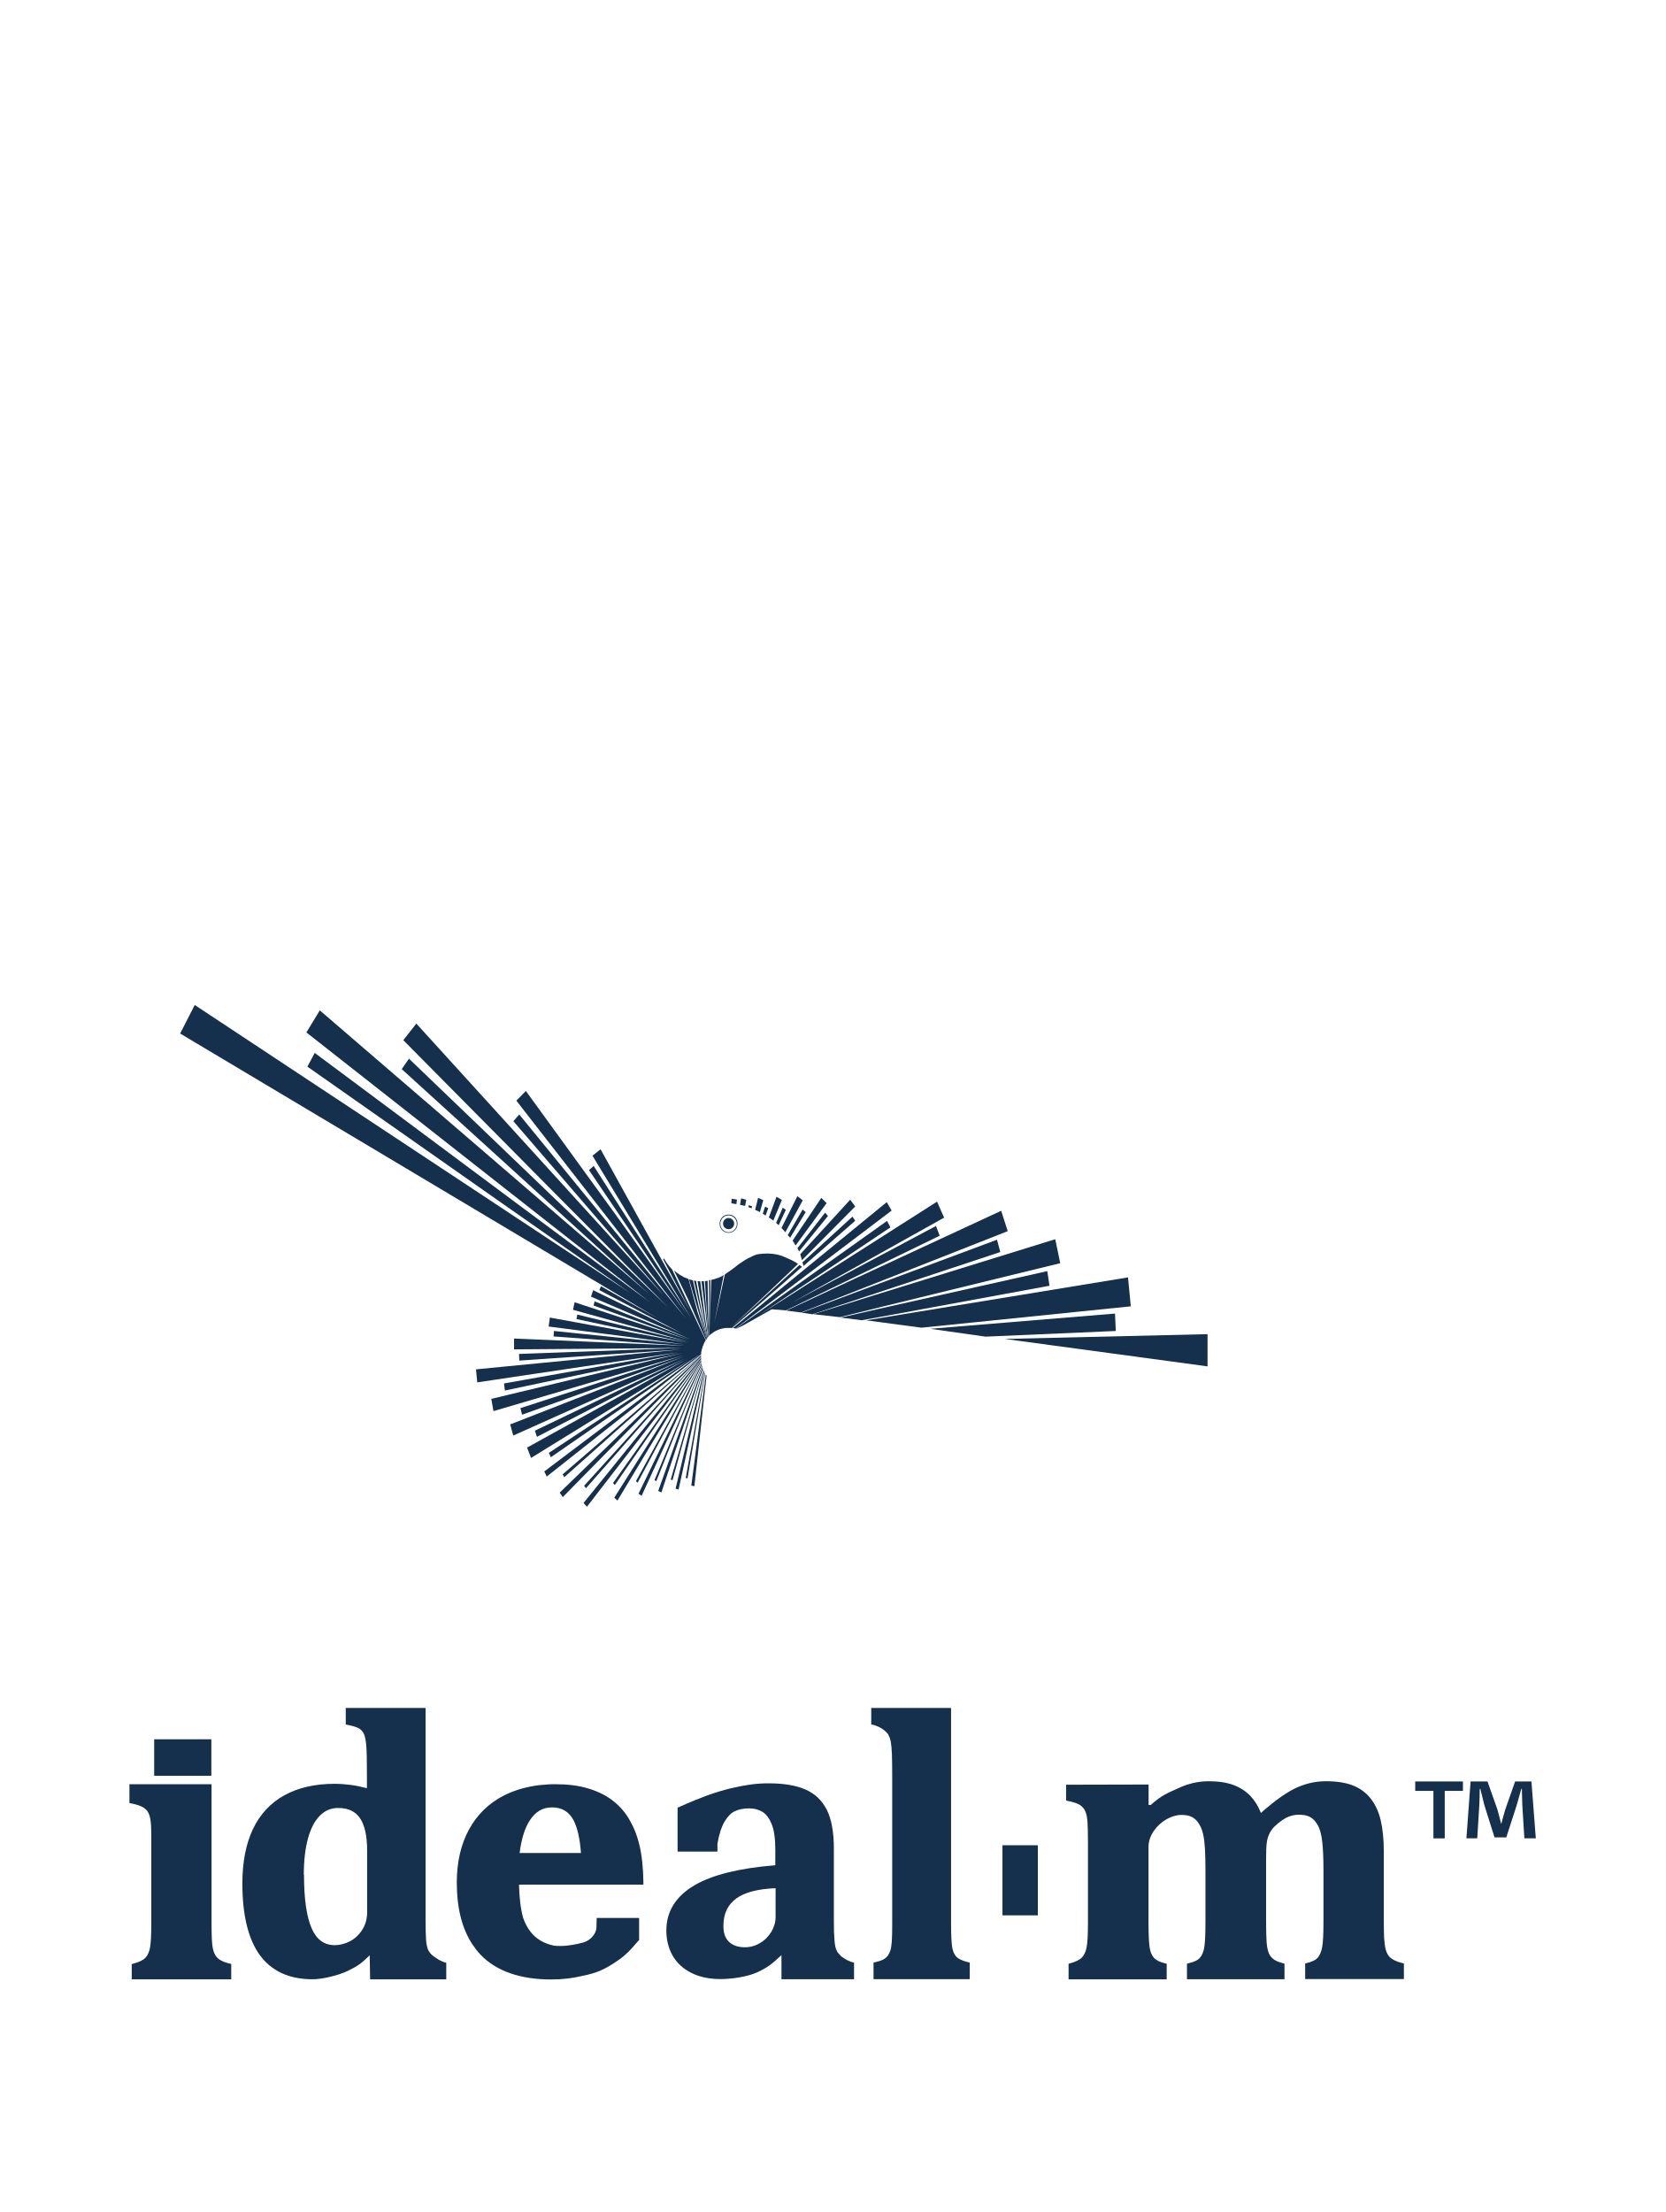
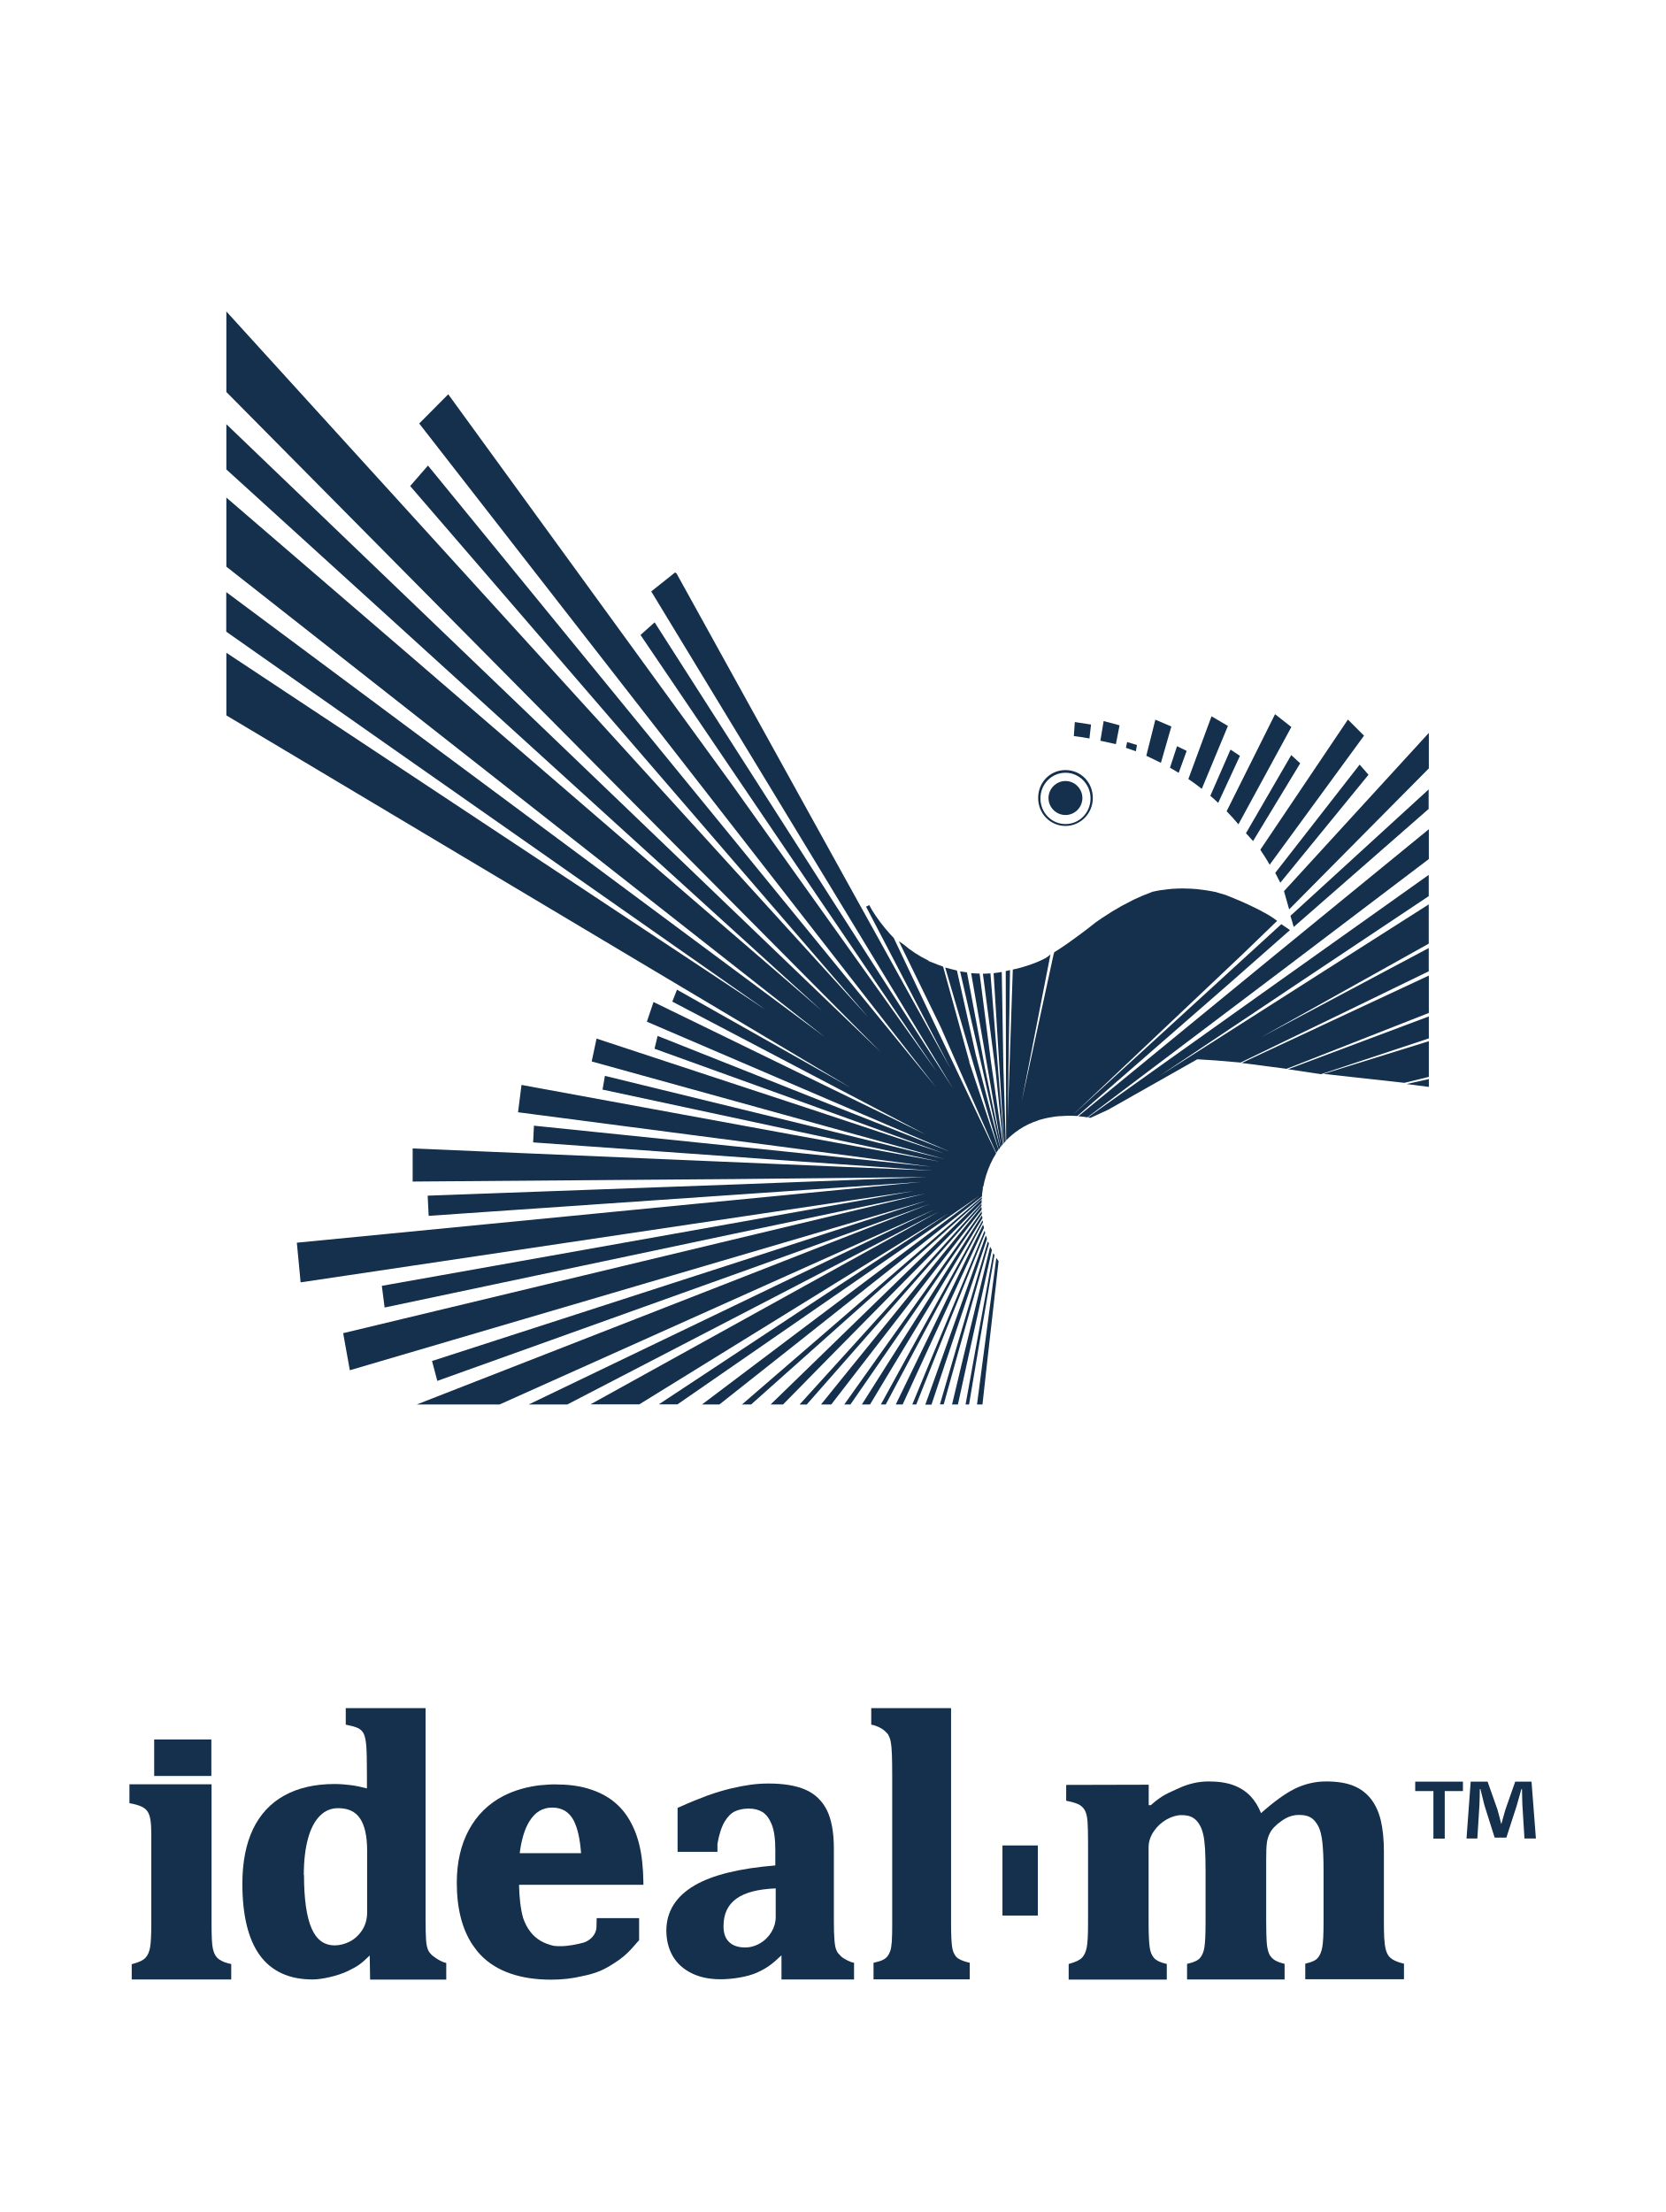
- <svg xmlns="http://www.w3.org/2000/svg" id="Layer_2" data-name="Layer 2" viewBox="0 0 167.5 222.5">
+ <svg xmlns="http://www.w3.org/2000/svg" id="Layer_2" data-name="Layer 2" viewBox="-13.02 -31.33 167.5 222.5">
  <g id="Layer_1-2" data-name="Layer 1">
    <g>
-       <path d="M74.08,121.12l.05-.46-.53-.08-.03.46c.17.02.34.05.51.08h0Z" fill="#14304c" />
-       <polygon points="75.07 120.68 74.55 120.54 74.44 121.19 74.95 121.3 75.07 120.68" fill="#14304c" />
-       <polygon points="76.78 120.72 76.26 120.49 75.96 121.69 76.44 121.92 76.78 120.72" fill="#14304c" />
-       <path d="M77.79,122.78l.86-2.08-.54-.32-.77,2.07c.15.1.3.21.44.32h0Z" fill="#14304c" />
-       <path d="M79,123.95h0s1.75-3.21,1.75-3.21l-.54-.42-1.6,3.2c.13.14.27.28.39.43Z" fill="#14304c" />
-       <path d="M79.85,124.98c.06.1.12.19.18.3h0s3.12-4.26,3.12-4.26l-.53-.53-2.89,4.3c.04.07.08.13.12.19Z" fill="#14304c" />
-       <polygon points="80.67 126.76 86.03 121.35 85.52 120.68 80.5 126.16 80.67 126.76" fill="#14304c" />
-       <polygon points="113.47 128.49 92.41 131.94 87.13 132.81 92.7 133.55 113.75 131.4 113.47 128.49" fill="#14304c" />
-       <polygon points="75.65 121.33 75.32 121.23 75.28 121.42 75.61 121.54 75.65 121.33" fill="#14304c" />
-       <path d="M77.02,122.25h0s.26-.72.26-.72l-.32-.15-.23.71c.09.05.18.1.28.17Z" fill="#14304c" />
-       <path d="M78.33,123.24h0s.72-1.55.72-1.55l-.31-.21-.67,1.53c.09.08.18.16.26.23Z" fill="#14304c" />
-       <path d="M79.25,124.25s.04.05.08.09l.02.02c.05.06.11.12.13.14h0s1.56-2.57,1.56-2.57l-.3-.27-1.5,2.58Z" fill="#14304c" />
-       <polygon points="80.22 125.55 80.38 125.88 83.29 122.31 83 121.98 80.22 125.55" fill="#14304c" />
-       <path d="M80.72,126.97c.02.06.03.12.05.17.02.06.03.13.06.2h0s5.2-4.55,5.2-4.55l-.28-.41-5.02,4.59Z" fill="#14304c" />
-       <path d="M89.69,121.77l-.49-.85-8.94,7.31-6.54,5.36c.1,0,.19.02.29.04h0s6.53-4.93,6.53-4.93l9.15-6.93Z" fill="#14304c" />
-       <path d="M71,134.81s.05-.08.08-.11l-.97-2.9h.01s0-.02,0-.02l-.86-3.13c-.12-.04-.24-.09-.39-.15l-.09-.04h0c-.3-.16-.58-.34-.83-.55-.02-.02-.05-.03-.07-.05h0s-.05-.04-.07-.05h0s1.38,2.83,1.38,2.83l1.83,4.16Z" fill="#14304c" />
-       <path d="M94.53,124.31l-.38-.99-14.38,7.65,15.2-8.49-.71-1.61-11.47,7.31-6.39,4.07,4.07-2.72,9.1-6.07-.34-.65-8.95,6.37-6.24,4.45s.02,0,.03,0c.01,0,.03,0,.04,0h0s.58-.27.58-.27l2.94-1.66.62.04.81.07,3.86-1.87,11.6-5.64Z" fill="#14304c" />
-       <path d="M65.18,140.89l-8.58,7.41.16.29,13.76-12.26s0-.02,0-.02c0,0,0-.01,0-.02h0s-5.34,4.61-5.34,4.61Z" fill="#14304c" />
-       <path d="M70.52,136.45h0s0-.07,0-.1h0s-5.39,5.23-5.39,5.23l-8.83,8.56.31.45,8.66-8.8,5.25-5.33Z" fill="#14304c" />
-       <polygon points="101.37 123.84 100.71 121.79 85.99 128.62 79.12 131.82 79.12 131.82 79.1 131.83 80.59 132.02 86.36 129.75 101.37 123.84" fill="#14304c" />
-       <polygon points="106.65 127.06 106.15 124.65 88.73 130.04 81.81 132.19 84.48 132.49 89.01 131.37 106.65 127.06" fill="#14304c" />
-       <polygon points="105.57 129.33 105.35 127.86 88.34 131.67 84.55 132.53 86.68 132.8 88.46 132.48 105.57 129.33" fill="#14304c" />
-       <path d="M66.1,141.35l-7.34,8.1.18.25,11.58-13.16s0-.03,0-.04c0,0,0-.02,0-.02h0s-4.41,4.87-4.41,4.87Z" fill="#14304c" />
-       <polygon points="100.29 124.7 85.8 130.1 80.65 132.03 80.65 132.03 80.63 132.04 81.72 132.2 100.62 125.94 100.29 124.7" fill="#14304c" />
-       <path d="M70.53,136.24s0-.03,0-.05c0,0,0,0,0-.02v-.02s0-.02,0-.02v-.02s0,0,0,0v-.04s.01-.08.02-.12v-.05s.02,0,.02,0c0,0,.01-.07.01-.07,0-.03,0-.05.02-.07v-.03s.02-.04.02-.06l.02-.06s.02-.08.02-.08c.08-.26.19-.5.33-.72l-3.38-7.12c-.07-.08-.16-.17-.24-.27-.02-.02-.04-.04-.06-.07-.22-.27-.4-.54-.51-.75l-.1.05,2.79,5.35-3.55-6.4-5.5-9.95-.05-.03-.79.63,9.97,16.42-3.98-6.21-5.87-9.18-.47.42,6.08,8.98,3.7,5.45-6.79-9.52-9.34-12.87-.96.97,17.07,21.93-7.15-8.76-9.63-11.78-.59.68,9.89,11.47,5.24,6.07-10.11-11.11-14.78-16.25-1.31,1.67,15.35,15.5,11.26,11.35-26.04-24.99-.73,1.05,24.83,22.57-13.44-11.58-19.63-16.9-1.35,2.22,20.22,15.89,14.29,11.22-13.8-10.25-19.87-14.8-.74,1.38,20.19,14.17,12.27,8.59-18.93-12.52-24.86-16.44-1.47,2.87,41.4,24.7,6.66,3.96-5.73-3.24-.16.39,8.37,4.39-8.99-4.38-.22.65,6.09,2.61,3.92,1.68-3.71-1.46-5.94-2.36-.1.42,5.98,2.16,3.58,1.3-4.43-1.47-7.04-2.32-.16.76,11.66,3.23-4.3-1.06-6.93-1.69-.08.45,6.96,1.49,4.18.89-5.36-.98-8.46-1.55-.12.9,8.52,1.11,5.14.69-4.83-.5-8.3-.85-.03.55,8.31.6,4.87.34-17.16-.73v1.09s10.58-.08,10.58-.08l6.38-.07-6.02.23-10.44.38.03.67,16.26-1.12-7.59.73-13.03,1.27.13,1.31,20.25-3.02-6.04,1.08-11.52,2.05.09.71,11.46-2.42,6.41-1.35-6.85,1.64-12.39,2.97.22,1.23,12.28-3.61,6.8-2-5.65,1.84-10.72,3.47.17.66,10.61-3.8,5.65-2.04-6.04,2.36-11.42,4.46.31,1.12,17.29-7.75-5.13,2.46-9.98,4.8.2.62,9.88-5.12,5.19-2.69-16.06,8.89.4,1.04,10.34-6.38,5.63-3.48-4.91,3.23-9.27,6.12.2.44,9.18-6.35,5.81-4.01-6.02,4.53-9.63,7.26.25.51,9.52-7.53,5.98-4.74Z" fill="#14304c" />
-       <path d="M70.52,136.65s0-.05,0-.07l-4.39,5.42-7.43,9.18.34.38,11.5-14.88v-.03Z" fill="#14304c" />
-       <path d="M70.3,131.49h0s0,0,0,0h0s-.6-2.7-.6-2.7c-.14-.03-.27-.07-.39-.1h0l.84,2.86.93,3.15s.03-.04.04-.06l-.81-3.1v-.04Z" fill="#14304c" />
-       <path d="M71,138.27l-.44,3.35-1.02,7.82.31.05.86-7.84.37-3.27s-.03-.05-.05-.08l-.02-.02Z" fill="#14304c" />
-       <path d="M70.85,138l-.02-.03s-.02-.04-.04-.07l-.91,3.76-1.92,8.08.3.09,1.78-8.13.81-3.7Z" fill="#14304c" />
-       <path d="M70.95,138.17s-.01-.02-.02-.03c0-.01-.01-.02-.03-.03l-.59,3.21-1.33,7.34.18.05,1.24-7.37.54-3.18Z" fill="#14304c" />
-       <path d="M71.18,128.83c-.09.02-.18.03-.27.04l.35,5.6s.04-.04.05-.06l-.08-2.47-.05-3.11Z" fill="#14304c" />
-       <path d="M80.7,127.44l-.29-.19-6.9,6.31,5.63-5.33,1.13-1.09s-.08-.06-.12-.09c-.09-.06-.18-.12-.3-.18,0,0,0,0-.01,0h0c-.05-.03-.11-.06-.16-.09-.03-.01-.06-.03-.08-.04-.08-.04-.15-.07-.22-.1l-.05-.02h0s0,0,0,0c-.09-.04-.18-.08-.27-.12l-.45-.19h0s-.03,0-.03,0c-.07-.02-.14-.04-.22-.07l-.06-.02h0s-.04-.01-.04-.01c-.08-.02-.15-.03-.21-.04h-.06c-.09-.03-.18-.04-.26-.05h-.07c-.15-.02-.31-.03-.46-.03h-.04s-.03,0-.03,0c-.08,0-.16,0-.24.01h-.06s-.02,0-.02,0c-.09,0-.18.02-.28.03h-.06s-.02,0-.02,0c-.09.01-.17.03-.24.04h-.02s-.02,0-.02,0l-.07.02c-.17.06-.35.13-.52.22l-.04.02-.06.03c-.08.04-.16.08-.26.13l-.06.03-.04.02c-.08.05-.17.1-.25.15l-.04.03-.06.04c-.07.05-.15.09-.21.14l-.05.03-.05.03c-.05.04-.11.07-.16.11-.12.1-.23.18-.34.27-.08.06-.16.12-.24.18,0,0-.17.13-.2.15l-.07.05c-.06.05-.13.09-.19.13-.12.08-.23.15-.33.22v.04s-.02,0-.02,0l-1.06,4.89.95-4.87s-.1.09-.17.13l-.04.02s-.07.04-.12.06c-.04.02-.09.04-.13.06-.05.02-.09.04-.14.05-.05.02-.1.04-.15.05-.05.02-.1.03-.15.05-.03,0-.06.02-.09.03-.08.02-.16.04-.24.06,0,0-.01,0-.02,0l-.17,4.96.08-4.95h-.06s-.06.03-.08.03v5.59c.13-.12.27-.24.42-.34l.03-.02c.08-.05.17-.11.27-.16h.03c.06-.04.12-.07.16-.08h0s.03-.01.03-.01h0s.13-.05.13-.05l.05-.02c.05-.02.11-.03.16-.04h.02s.01-.01.01-.01h.02s.03-.01.05-.01l.1-.02c.05,0,.11-.02.16-.03,0,0,0,0,.01,0h.01s0,0,0,0h.02s.03,0,.04,0h.06s.09,0,.09,0c.05,0,.09,0,.14,0,0,0,.01,0,.03,0,0,0,.01,0,.02,0,0,0,.01,0,.02,0,0,0,.01,0,.02,0,0,0,0,0,.02,0,0,0,.01,0,.02,0,.05,0,.09,0,.14,0h.04s5.05-4.4,5.05-4.4l1.98-1.75Z" fill="#14304c" />
-       <path d="M70.45,128.88c-.08,0-.17,0-.26-.01h-.02s.99,5.72.99,5.72c.02-.02.03-.04.05-.06h0s-.4-2.76-.4-2.76l-.37-2.88Z" fill="#14304c" />
-       <path d="M70.62,128.88h-.06s.42,3.24.42,3.24l.25,2.38s.02-.02.03-.03l-.45-5.6c-.06,0-.13,0-.19.01Z" fill="#14304c" />
-       <path d="M70.03,128.84s-.06,0-.09-.01h-.01s-.08-.02-.13-.02l.73,3.2.59,2.62s.02-.03.03-.04l-.54-2.6-.59-3.14Z" fill="#14304c" />
-       <path d="M70.56,137.09s0-.02,0-.04c0,0,0-.02,0-.03l-2.33,4.21-4.26,7.76.17.15,4.18-7.84,2.24-4.2Z" fill="#14304c" />
-       <path d="M70.6,137.28h0s-.01-.07-.03-.11l-2.21,4.56-4.13,8.52.31.21,3.97-8.64,2.09-4.54Z" fill="#14304c" />
-       <path d="M70.75,137.84v-.04s0,0,0,0c0-.02-.02-.04-.03-.06l-1.06,3.59-2.19,7.49.18.07,2.09-7.53,1-3.52Z" fill="#14304c" />
-       <path d="M67.38,141.37l3.14-4.56s0-.03,0-.05c0-.01,0-.02,0-.04l-3.24,4.55-5.62,7.91.19.19,5.54-8.02Z" fill="#14304c" />
-       <path d="M70.54,136.96v-.03s0-.04-.02-.07l-3.15,4.97-5.58,8.82.32.29,5.4-8.97,3.03-5.01Z" fill="#14304c" />
-       <path d="M70.64,137.44s0-.02,0-.03c0-.01,0-.02-.02-.04l-1.63,3.91-3.15,7.6.18.11,3.06-7.68,1.57-3.88Z" fill="#14304c" />
-       <path d="M70.7,137.64s-.01-.04-.02-.06h0s-.02-.05-.02-.05l-1.48,4.14-2.97,8.3.32.15,2.8-8.37,1.37-4.1Z" fill="#14304c" />
-       <polygon points="112.16 132.13 93.57 133.66 99.14 134.45 112.24 133.88 112.16 132.13" fill="#14304c" />
-       <polygon points="121.47 134.2 101.07 134.68 121.47 137.44 121.47 134.2" fill="#14304c" />
-       <path d="M73.29,124.01c.49,0,.9-.4.9-.92s-.39-.92-.9-.92-.9.4-.9.92.4.92.9.92ZM73.29,122.25c.45,0,.83.38.83.85s-.37.85-.83.85-.83-.38-.83-.85.37-.85.83-.85Z" fill="#14304c" />
-       <path d="M73.29,123.64c.31,0,.56-.25.56-.56s-.25-.56-.56-.56-.56.25-.56.56.25.56.56.56Z" fill="#14304c" />
+       <rect x="87.82" y="154.3" width="3.56" height="7.05" fill="#14304c" />
+       <g>
+         <path d="M9.27,165.91c-.21-.11-.36-.22-.47-.34-.11-.13-.2-.27-.26-.42s-.12-.33-.16-.53-.07-.5-.09-.88c-.02-.39-.03-.94-.03-1.65v-13.94H0v1.9l.12.02c.44.08.8.19,1.07.31.25.11.46.27.61.47.15.21.25.5.31.85.06.38.09.88.09,1.49v8.91c0,1.2-.04,2.04-.13,2.49-.08.43-.23.77-.46,1.01-.22.25-.65.45-1.26.61l-.12.03v1.54h10.01v-1.55l-.12-.03c-.36-.08-.65-.18-.86-.3Z" fill="#14304c" />
+         <rect x="2.49" y="143.64" width="5.75" height="3.67" fill="#14304c" />
+       </g>
+       <path d="M18.42,167.78c.94,0,2.56-.36,3.58-.86.97-.48,1.29-.69,2.17-1.55l.04,2.42h7.66v-1.67c-.56-.12-1.12-.53-1.36-.72-.2-.16-.37-.37-.47-.59-.1-.24-.17-.56-.2-.97-.03-.42-.05-1.12-.05-2.06v-21.29h-8.03v1.66l.19.04c.74.15,1.07.3,1.21.4.2.14.35.32.45.57.11.27.18.67.22,1.19.04.54.06,1.49.06,2.82v1.39c-.62-.16-1.16-.27-1.63-.33-.54-.07-1.1-.11-1.65-.11-1.95,0-3.64.39-5.02,1.15-1.4.77-2.46,1.92-3.17,3.41-.7,1.48-1.06,3.32-1.06,5.47,0,3.17.59,5.59,1.75,7.19,1.18,1.62,2.96,2.44,5.31,2.44ZM17.54,157.28c0-1.4.14-2.64.42-3.66.27-1,.67-1.77,1.2-2.3.52-.52,1.12-.77,1.84-.77.99,0,1.71.33,2.18,1.01.48.69.73,1.78.73,3.24v6.24c0,.67-.17,1.27-.5,1.78-.34.52-.76.9-1.25,1.15-.5.25-1.01.38-1.51.38-1.05,0-1.81-.55-2.31-1.67-.52-1.17-.78-2.99-.78-5.4h0Z" fill="#14304c" />
+       <path d="M76.34,143.2c.11.17.2.42.25.73.06.33.09.75.11,1.24.02.5.03,1.29.03,2.36v14.6c0,.79-.01,1.4-.04,1.83-.03.41-.08.72-.15.94-.08.22-.17.4-.27.53-.1.13-.24.25-.42.35-.19.11-.47.2-.82.28l-.18.04v1.67h9.68v-1.67l-.18-.04c-.59-.15-.99-.34-1.19-.57-.2-.23-.34-.55-.4-.95-.07-.43-.11-1.24-.11-2.41v-21.64h-8.03v1.66c.5.07,1.05.37,1.29.57.18.15.34.31.45.48Z" fill="#14304c" />
+       <path d="M56.85,158.32c-1.88,1.1-2.84,2.63-2.84,4.55,0,.95.22,1.81.64,2.55.43.74,1.07,1.32,1.9,1.73h0s0,0,0,0c.82.41,1.8.61,2.91.61s2.69-.22,3.69-.68c.95-.44,1.44-.78,2.44-1.73v2.43h7.3v-1.68c-.46-.07-1.02-.42-1.19-.55-.14-.1-.25-.25-.36-.36s-.19-.25-.26-.44c-.07-.2-.13-.51-.16-.94-.04-.44-.06-1.07-.06-1.89v-7.32c0-1.62-.24-2.92-.7-3.85-.48-.95-1.2-1.64-2.16-2.06-.93-.41-2.19-.62-3.72-.62-.59,0-1.2.04-1.79.12-.59.08-1.27.21-2.03.39-.74.18-1.51.41-2.29.69-.76.28-1.74.67-2.89,1.19l-.14.06v4.42h4.01v-.8c.16-.95.41-1.7.72-2.23.31-.51.66-.87,1.04-1.04.39-.18.86-.28,1.4-.28s.99.12,1.37.35c.37.23.68.64.92,1.22.25.6.37,1.47.37,2.6v1.55c-3.59.29-6.33.96-8.12,2.01ZM65.01,158.63v2.86c0,.53-.14,1.03-.42,1.5-.28.47-.66.86-1.14,1.14-.48.29-.99.43-1.52.43-.69,0-1.23-.18-1.61-.55-.38-.36-.56-.88-.56-1.59,0-1.23.42-2.13,1.3-2.77h0c.85-.62,2.18-.96,3.95-1.03Z" fill="#14304c" />
+       <path d="M51.7,158.24v-.24c-.02-1.48-.16-2.76-.42-3.8-.25-1.03-.65-1.96-1.16-2.76-.44-.68-1-1.27-1.66-1.75-.66-.48-1.47-.86-2.4-1.13h0s0,0,0,0c-.92-.27-2-.4-3.21-.4h0s-.06,0-.09,0c-.21,0-.43,0-.64.02-.21.01-.41.03-.61.05-.03,0-.06,0-.09,0-1.39.15-2.66.51-3.78,1.08-1.5.77-2.68,1.92-3.49,3.42-.81,1.49-1.22,3.28-1.22,5.32,0,2.59.54,4.68,1.59,6.25.25.37.52.72.83,1.04,1.57,1.62,3.96,2.46,7.07,2.46,1.11,0,2.14-.12,3.1-.35.67-.13,1.31-.31,1.85-.54.63-.27,1.23-.65,1.87-1.09.67-.47,1.18-1,1.76-1.69.04-.05.08-.1.13-.15l.07-.07.07-.07v-2.21l-.03-.02h-4.24l-.02.95c-.03.69-.63,1.31-1.29,1.51-.59.17-1.57.36-2.26.36-.27,0-.51,0-.73-.03-1.01-.22-1.81-.68-2.37-1.42-.3-.38-.54-.84-.73-1.39-.26-.93-.38-2.08-.41-3.3l.03-.03h12.51ZM42.53,150.49c.97,0,1.71.43,2.17,1.32.38.75.63,1.85.73,3.27h-6.17c.17-1.35.49-2.43.97-3.2.58-.94,1.33-1.39,2.3-1.39Z" fill="#14304c" />
+       <path d="M94.23,148.21v1.59l.12.03c.62.12,1.05.27,1.29.43.23.16.41.36.52.62.12.26.19.62.22,1.05.03.45.05,1.16.05,2.12v7.98c0,1.21-.04,2.06-.13,2.51-.08.43-.23.78-.46,1.03-.22.25-.64.45-1.25.62l-.11.03v1.57h9.87v-1.57l-.12-.03c-.56-.13-.96-.33-1.17-.58-.22-.25-.37-.61-.43-1.07-.07-.48-.11-1.32-.11-2.53v-7.52c0-.57.18-1.11.52-1.61.35-.51.79-.91,1.3-1.2.51-.28,1.01-.43,1.47-.43.35,0,.65.04.87.12.22.08.42.2.59.36.16.16.31.36.45.62.13.26.24.57.31.91.08.35.13.82.17,1.4.03.59.05,1.32.05,2.16v5.2c0,1.23-.04,2.09-.12,2.55-.07.44-.22.79-.43,1.04-.21.25-.61.44-1.19.57l-.12.03v1.57h9.81v-1.57l-.11-.03c-.47-.12-.82-.27-1.03-.45-.21-.17-.37-.38-.46-.64-.1-.27-.17-.63-.2-1.08-.03-.46-.05-1.13-.05-2.01v-6.34c0-.75.02-1.3.07-1.63.04-.32.13-.61.25-.87s.28-.49.48-.7.45-.42.75-.63c.28-.2.57-.36.85-.45.28-.1.58-.15.91-.15.48,0,.86.08,1.15.25.29.16.54.45.75.83.22.39.36.95.44,1.66.08.72.12,1.67.12,2.83v5.2c0,1.21-.04,2.07-.13,2.54-.08.45-.23.8-.43,1.05-.2.25-.59.44-1.16.57l-.12.03v1.57h9.93v-1.57l-.12-.03c-.34-.08-.64-.19-.89-.32-.23-.12-.41-.26-.53-.43-.13-.17-.23-.4-.3-.67-.07-.29-.12-.67-.15-1.16-.02-.49-.03-1.03-.03-1.59v-7.09c0-1.2-.11-2.25-.31-3.11-.21-.87-.55-1.61-1.02-2.2s-1.07-1.03-1.79-1.31c-.71-.28-1.62-.42-2.7-.42s-2.16.25-3.17.75c-.96.48-2.09,1.3-3.37,2.44-.27-.69-.63-1.25-1.05-1.7-.47-.49-1.04-.86-1.71-1.11-.67-.25-1.51-.38-2.51-.38s-2.05.23-3.04.7c-.96.45-1.58.62-2.78,1.69h-.21v-2.06" fill="#14304c" />
+       <path d="M134.14,147.88v.95h-1.83v4.78h-1.14v-4.78h-1.83v-.95h4.8ZM140.33,153.6l-.21-3.37c-.02-.44-.02-.99-.04-1.6h-.06c-.15.51-.32,1.18-.48,1.7l-1.03,3.18h-1.18l-1.03-3.26c-.11-.44-.27-1.12-.4-1.62h-.06c0,.53-.02,1.07-.04,1.6l-.21,3.37h-1.09l.42-5.72h1.7l.99,2.8c.13.44.23.86.38,1.45h.02c.15-.53.27-1.01.4-1.43l.99-2.82h1.64l.44,5.72h-1.14Z" fill="#14304c" />
    </g>
    <g>
-       <rect x="100.84" y="185.61" width="3.56" height="7.05" fill="#14304c" />
-       <g>
-         <path d="M22.29,197.23c-.21-.11-.36-.22-.47-.34-.11-.13-.2-.27-.26-.42s-.12-.33-.16-.53-.07-.5-.09-.88c-.02-.39-.03-.94-.03-1.65v-13.94h-8.26v1.9l.12.02c.44.08.8.19,1.07.31.25.11.46.27.61.47.15.21.25.5.31.85.06.38.09.88.09,1.49v8.91c0,1.2-.04,2.04-.13,2.49-.08.43-.23.77-.46,1.01-.22.25-.65.45-1.26.61l-.12.03v1.54h10.01v-1.55l-.12-.03c-.36-.08-.65-.18-.86-.3Z" fill="#14304c" />
-         <rect x="15.51" y="174.95" width="5.75" height="3.67" fill="#14304c" />
-       </g>
-       <path d="M31.44,199.09c.94,0,2.56-.36,3.58-.86.97-.48,1.29-.69,2.17-1.55l.04,2.42h7.66v-1.67c-.56-.12-1.12-.53-1.36-.72-.2-.16-.37-.37-.47-.59-.1-.24-.17-.56-.2-.97-.03-.42-.05-1.12-.05-2.06v-21.29h-8.03v1.66l.19.04c.74.15,1.07.3,1.21.4.2.14.35.32.45.57.11.27.18.67.22,1.19.04.54.06,1.49.06,2.82v1.39c-.62-.16-1.16-.27-1.63-.33-.54-.07-1.1-.11-1.65-.11-1.95,0-3.64.39-5.02,1.15-1.4.77-2.46,1.92-3.17,3.41-.7,1.48-1.06,3.32-1.06,5.47,0,3.17.59,5.59,1.75,7.19,1.18,1.62,2.96,2.44,5.31,2.44ZM30.56,188.59c0-1.4.14-2.64.42-3.66.27-1,.67-1.77,1.2-2.3.52-.52,1.12-.77,1.84-.77.99,0,1.71.33,2.18,1.01.48.69.73,1.78.73,3.24v6.24c0,.67-.17,1.27-.5,1.78-.34.52-.76.9-1.25,1.15-.5.25-1.01.38-1.51.38-1.05,0-1.81-.55-2.31-1.67-.52-1.17-.78-2.99-.78-5.4h0Z" fill="#14304c" />
-       <path d="M89.36,174.51c.11.17.2.42.25.73.06.33.09.75.11,1.24.02.5.03,1.29.03,2.36v14.6c0,.79-.01,1.4-.04,1.83-.03.41-.08.72-.15.94-.08.22-.17.4-.27.53-.1.13-.24.25-.42.35-.19.11-.47.2-.82.28l-.18.04v1.67h9.68v-1.67l-.18-.04c-.59-.15-.99-.34-1.19-.57-.2-.23-.34-.55-.4-.95-.07-.43-.11-1.24-.11-2.41v-21.64h-8.03v1.66c.5.07,1.05.37,1.29.57.18.15.34.31.45.48Z" fill="#14304c" />
-       <path d="M69.87,189.63c-1.88,1.1-2.84,2.63-2.84,4.55,0,.95.22,1.81.64,2.55.43.74,1.07,1.32,1.9,1.73h0s0,0,0,0c.82.41,1.8.61,2.91.61s2.69-.22,3.69-.68c.95-.44,1.44-.78,2.44-1.73v2.43h7.3v-1.68c-.46-.07-1.02-.42-1.19-.55-.14-.1-.25-.25-.36-.36s-.19-.25-.26-.44c-.07-.2-.13-.51-.16-.94-.04-.44-.06-1.07-.06-1.89v-7.32c0-1.62-.24-2.92-.7-3.85-.48-.95-1.2-1.64-2.16-2.06-.93-.41-2.19-.62-3.72-.62-.59,0-1.2.04-1.79.12-.59.08-1.27.21-2.03.39-.74.18-1.51.41-2.29.69-.76.28-1.74.67-2.89,1.19l-.14.06v4.42h4.01v-.8c.16-.95.41-1.7.72-2.23.31-.51.66-.87,1.04-1.04.39-.18.86-.28,1.4-.28s.99.12,1.37.35c.37.23.68.64.92,1.22.25.6.37,1.47.37,2.6v1.55c-3.59.29-6.33.96-8.12,2.01ZM78.02,189.94v2.86c0,.53-.14,1.03-.42,1.5-.28.47-.66.86-1.14,1.14-.48.29-.99.43-1.52.43-.69,0-1.23-.18-1.61-.55-.38-.36-.56-.88-.56-1.59,0-1.23.42-2.13,1.3-2.77h0c.85-.62,2.18-.96,3.95-1.03Z" fill="#14304c" />
-       <path d="M64.72,189.55v-.24c-.02-1.48-.16-2.76-.42-3.8-.25-1.03-.65-1.96-1.16-2.76-.44-.68-1-1.27-1.66-1.75-.66-.48-1.47-.86-2.4-1.13h0s0,0,0,0c-.92-.27-2-.4-3.21-.4h0s-.06,0-.09,0c-.21,0-.43,0-.64.02-.21.01-.41.03-.61.05-.03,0-.06,0-.09,0-1.39.15-2.66.51-3.78,1.08-1.5.77-2.68,1.92-3.49,3.42-.81,1.49-1.22,3.28-1.22,5.32,0,2.59.54,4.68,1.59,6.25.25.37.52.72.83,1.04,1.57,1.62,3.96,2.46,7.07,2.46,1.11,0,2.14-.12,3.1-.35.67-.13,1.31-.31,1.85-.54.63-.27,1.23-.65,1.87-1.09.67-.47,1.18-1,1.76-1.69.04-.05.08-.1.13-.15l.07-.07.07-.07v-2.21l-.03-.02h-4.24l-.02.95c-.03.69-.63,1.31-1.29,1.51-.59.17-1.57.36-2.26.36-.27,0-.51,0-.73-.03-1.01-.22-1.81-.68-2.37-1.42-.3-.38-.54-.84-.73-1.39-.26-.93-.38-2.08-.41-3.3l.03-.03h12.51ZM55.54,181.8c.97,0,1.71.43,2.17,1.32.38.75.63,1.85.73,3.27h-6.17c.17-1.35.49-2.43.97-3.2.58-.94,1.33-1.39,2.3-1.39Z" fill="#14304c" />
-       <path d="M107.24,179.52v1.59l.12.03c.62.12,1.05.27,1.29.43.23.16.41.36.52.62.12.26.19.62.22,1.05.03.45.05,1.16.05,2.12v7.98c0,1.21-.04,2.06-.13,2.51-.08.43-.23.78-.46,1.03-.22.25-.64.45-1.25.62l-.11.03v1.57h9.87v-1.57l-.12-.03c-.56-.13-.96-.33-1.17-.58-.22-.25-.37-.61-.43-1.07-.07-.48-.11-1.32-.11-2.53v-7.52c0-.57.18-1.11.52-1.61.35-.51.79-.91,1.3-1.2.51-.28,1.01-.43,1.47-.43.35,0,.65.04.87.12.22.08.42.2.59.36.16.16.31.36.45.62.13.26.24.57.31.91.08.35.13.82.17,1.4.03.59.05,1.32.05,2.16v5.2c0,1.23-.04,2.09-.12,2.55-.07.44-.22.79-.43,1.04-.21.25-.61.44-1.19.57l-.12.03v1.57h9.81v-1.57l-.11-.03c-.47-.12-.82-.27-1.03-.45-.21-.17-.37-.38-.46-.64-.1-.27-.17-.63-.2-1.08-.03-.46-.05-1.13-.05-2.01v-6.34c0-.75.02-1.3.07-1.63.04-.32.13-.61.25-.87s.28-.49.48-.7.45-.42.75-.63c.28-.2.57-.36.85-.45.28-.1.58-.15.91-.15.48,0,.86.08,1.15.25.29.16.54.45.75.83.22.39.36.95.44,1.66.08.72.12,1.67.12,2.83v5.2c0,1.21-.04,2.07-.13,2.54-.08.45-.23.8-.43,1.05-.2.25-.59.44-1.16.57l-.12.03v1.57h9.93v-1.57l-.12-.03c-.34-.08-.64-.19-.89-.32-.23-.12-.41-.26-.53-.43-.13-.17-.23-.4-.3-.67-.07-.29-.12-.67-.15-1.16-.02-.49-.03-1.03-.03-1.59v-7.09c0-1.2-.11-2.25-.31-3.11-.21-.87-.55-1.61-1.02-2.2s-1.07-1.03-1.79-1.31c-.71-.28-1.62-.42-2.7-.42s-2.16.25-3.17.75c-.96.48-2.09,1.3-3.37,2.44-.27-.69-.63-1.25-1.05-1.7-.47-.49-1.04-.86-1.71-1.11-.67-.25-1.51-.38-2.51-.38s-2.05.23-3.04.7c-.96.45-1.58.62-2.78,1.69h-.21v-2.06" fill="#14304c" />
-       <path d="M147.16,179.19v.95h-1.83v4.78h-1.14v-4.78h-1.83v-.95h4.8ZM153.34,184.91l-.21-3.37c-.02-.44-.02-.99-.04-1.6h-.06c-.15.51-.32,1.18-.48,1.7l-1.03,3.18h-1.18l-1.03-3.26c-.11-.44-.27-1.12-.4-1.62h-.06c0,.53-.02,1.07-.04,1.6l-.21,3.37h-1.09l.42-5.72h1.7l.99,2.8c.13.44.23.86.38,1.45h.02c.15-.53.27-1.01.4-1.43l.99-2.82h1.64l.44,5.72h-1.14Z" fill="#14304c" />
+       <path d="M96.57,42.95l.16-1.4-1.63-.25-.1,1.41c.52.06,1.05.14,1.56.24h.01Z" fill="#14304c" />
+       <polygon points="99.6 41.63 98 41.2 97.67 43.18 99.23 43.52 99.6 41.63" fill="#14304c" />
+       <polygon points="104.81 41.75 103.2 41.06 102.29 44.69 103.76 45.4 104.81 41.75" fill="#14304c" />
+       <path d="M107.87,48.02l2.63-6.33-1.65-.97-2.33,6.31c.46.31.91.64,1.34.98h.01Z" fill="#14304c" />
+       <path d="M111.56,51.58h0s5.32-9.78,5.32-9.78l-1.64-1.29-4.87,9.76c.41.42.81.86,1.18,1.31Z" fill="#14304c" />
+       <path d="M114.14,54.73c.19.3.37.58.56.92h0s9.49-12.98,9.49-12.98l-1.62-1.62-8.81,13.09c.13.22.26.41.38.59Z" fill="#14304c" />
+       <polygon points="116.66 60.14 130.71 45.96 130.71 42.39 116.14 58.31 116.66 60.14" fill="#14304c" />
+       <polygon points="101.35 43.61 100.36 43.31 100.24 43.89 101.24 44.24 101.35 43.61" fill="#14304c" />
+       <path d="M105.54,46.4h.01s.8-2.2.8-2.2l-.97-.47-.71,2.16c.27.15.55.32.86.51Z" fill="#14304c" />
+       <path d="M109.51,49.43h.01s2.19-4.73,2.19-4.73l-.95-.63-2.03,4.65c.29.24.54.47.78.7Z" fill="#14304c" />
+       <path d="M112.33,52.5s.13.14.25.27l.05.06c.15.17.32.36.4.44h0s4.74-7.82,4.74-7.82l-.9-.83-4.56,7.87Z" fill="#14304c" />
+       <polygon points="115.26 56.47 115.77 57.46 124.64 46.6 123.75 45.58 115.26 56.47" fill="#14304c" />
+       <path d="M116.95,61.31c.05.2.1.4.17.6h0s13.57-11.87,13.57-11.87v-1.96l-13.9,12.71c.06.18.11.36.15.52Z" fill="#14304c" />
+       <path d="M95.46,80.95c.3.02.59.06.9.11h0s19.88-15.01,19.88-15.01l14.47-10.97v-3l-15.33,12.53-19.92,16.33Z" fill="#14304c" />
+       <path d="M84.51,75.49l-.03-.06-2.63-9.53c-.38-.13-.74-.27-1.18-.45l-.28-.11-.02-.05c-.93-.45-1.78-1-2.52-1.64-.07-.05-.14-.09-.21-.14l-.03-.02c-.07-.05-.14-.1-.21-.14h0s4.2,8.61,4.2,8.61l5.59,12.68c.07-.12.15-.23.23-.34l-2.95-8.82h.03Z" fill="#14304c" />
+       <path d="M96.44,81.07s.07.01.11.02c.04,0,.09.01.13.02h0s1.78-.82,1.78-.82l8.96-5.07,1.89.12,2.46.21,11.75-5.69,7.18-3.49v-2.34l-16.82,8.95,16.82-9.39v-3.95l-7.62,4.85-19.47,12.41,12.41-8.3,14.68-9.79v-2.14l-15.25,10.84-19.01,13.54Z" fill="#14304c" />
+       <path d="M85.74,89.19s0-.04,0-.06v-.04l-16.28,14.08-7.84,6.77h.92l23.21-20.68s0-.05,0-.08Z" fill="#14304c" />
+       <path d="M85.72,89.66v-.03c0-.08,0-.18,0-.29v-.02s-16.42,15.96-16.42,15.96l-4.8,4.66h1.25l3.97-4.04,16.01-16.24Z" fill="#14304c" />
+       <polygon points="111.93 75.57 111.88 75.59 116.4 76.18 130.71 70.56 130.71 66.8 111.93 75.57 111.93 75.57" fill="#14304c" />
+       <polygon points="128.25 77.59 130.71 76.99 130.71 73.4 120.12 76.69 128.25 77.59" fill="#14304c" />
+       <polygon points="128.47 77.71 130.71 78 130.71 77.21 128.47 77.71" fill="#14304c" />
+       <path d="M85.71,89.83s0-.05,0-.07v-.02s-13.45,14.86-13.45,14.86l-4.85,5.35h.72l17.58-19.99s0-.08,0-.12Z" fill="#14304c" />
+       <polygon points="116.58 76.21 116.54 76.22 119.86 76.72 130.71 73.12 130.71 70.91 116.58 76.21 116.58 76.21" fill="#14304c" />
+       <path d="M85.75,89.04c0-.05.01-.1.02-.15,0-.01,0-.03,0-.05v-.06s.01-.06.01-.06v-.07s.02,0,.02,0v-.11c.03-.11.04-.23.05-.36v-.14s.05-.02.05-.02c0-.02.04-.21.04-.21.01-.08.03-.15.05-.23l.02-.09c.01-.06.03-.12.05-.18l.05-.18s.07-.24.07-.25c.25-.79.58-1.53,1-2.19l-10.3-21.68c-.23-.23-.49-.52-.74-.82-.06-.07-.11-.13-.17-.2-.66-.81-1.23-1.64-1.55-2.28l-.32.16,8.51,16.31-10.81-19.5-16.76-30.32-.15-.11-2.4,1.91,30.36,50.01-12.13-18.93-17.89-27.97-1.42,1.27,18.53,27.36,11.28,16.6-20.68-29.01L32.07,8.33l-2.92,2.94,52,66.79-21.78-26.67L30.03,15.5l-1.79,2.06,30.13,34.94,15.95,18.49-30.79-33.85L9.75,0v8.1l31.56,31.87,34.3,34.56L9.75,11.34v4.55l59.94,54.48L28.76,35.08,9.75,18.72v6.95l16.7,13.13,43.51,34.19-42.03-31.22-18.19-13.54v3.98l16.91,11.87,37.37,26.18L9.75,34.33v6.3l42.52,25.37,20.28,12.08-17.47-9.86-.47,1.2,25.5,13.38-27.39-13.34-.67,1.98,18.55,7.96,11.94,5.12-11.31-4.46-18.1-7.19-.31,1.29,18.21,6.57,10.91,3.96-13.49-4.48-21.46-7.07-.49,2.3,35.52,9.83-13.09-3.23-21.1-5.15-.24,1.38,21.22,4.55,12.73,2.7-16.34-2.99-25.76-4.73-.35,2.75,25.94,3.39,15.65,2.09-14.71-1.53-25.28-2.6-.08,1.68,25.3,1.81,14.84,1.03-52.26-2.23v3.33s32.24-.25,32.24-.25l19.43-.2-18.35.71-31.81,1.16.1,2.03,49.54-3.41-23.11,2.24-39.69,3.87.38,3.99,61.67-9.19-18.41,3.29-35.09,6.25.28,2.18,34.91-7.37,19.52-4.1-20.85,4.99-37.75,9.06.67,3.73,37.42-11,20.71-6.09-17.21,5.6-32.65,10.56.53,2,32.32-11.58,17.22-6.22-18.39,7.2-33.21,12.97h8.33l43.72-19.6-15.62,7.5-25.17,12.1h3.88l21.6-11.2,15.8-8.21-35.07,19.4h4.91l13.96-8.62,17.14-10.59-14.95,9.84-14.19,9.37h1.88l12.64-8.74,17.69-12.22-18.34,13.79-9.52,7.18h1.75l8.18-6.47,18.2-14.43Z" fill="#14304c" />
+       <path d="M85.72,90.28c0-.07,0-.14-.03-.23l-13.38,16.5-2.74,3.39h1.03l15.12-19.57v-.1Z" fill="#14304c" />
+       <path d="M85.06,74.54h.03s0-.03,0-.03h-.01s-1.84-8.22-1.84-8.22c-.42-.09-.83-.21-1.18-.3h0l2.55,8.72,2.83,9.6c.04-.06.09-.13.14-.19l-2.47-9.46-.03-.13Z" fill="#14304c" />
+       <path d="M87.43,95.53c-.05-.07-.1-.15-.17-.25l-.06-.07-1.35,10.22-.59,4.51h.55l.49-4.43,1.13-9.97Z" fill="#14304c" />
+       <path d="M86.75,94.39l-.05-.1c-.03-.07-.07-.14-.12-.21l-2.78,11.46-1.05,4.4h.59l.94-4.29,2.48-11.26Z" fill="#14304c" />
+       <path d="M87.02,94.91s-.03-.05-.05-.08c-.02-.03-.04-.07-.08-.1l-1.8,9.79-.98,5.42h.35l.9-5.36,1.66-9.67Z" fill="#14304c" />
+       <path d="M87.75,66.44c-.27.05-.55.08-.82.12l1.05,17.06c.05-.06.11-.12.17-.18l-.24-7.52-.16-9.48Z" fill="#14304c" />
+       <path d="M116.74,62.22l-.87-.59-21.01,19.22,17.16-16.24,3.43-3.31c-.13-.1-.25-.19-.36-.27-.27-.18-.56-.36-.92-.56,0,0-.02-.01-.04-.02h-.02c-.16-.1-.33-.19-.49-.27-.08-.04-.17-.09-.26-.13-.24-.12-.45-.22-.66-.32l-.15-.07h0s0,0,0,0c-.27-.13-.54-.25-.82-.37l-1.39-.57h0s-.08-.03-.08-.03c-.2-.06-.43-.13-.68-.2l-.17-.05h0s-.12-.04-.12-.04c-.25-.05-.45-.09-.63-.12l-.19-.03c-.28-.05-.54-.08-.81-.11l-.2-.03c-.46-.04-.93-.07-1.42-.07h-.12s-.1,0-.1,0c-.25,0-.49.01-.74.03h-.17s-.05.01-.05.01c-.27.02-.54.05-.84.1l-.18.02h-.06c-.28.05-.51.09-.72.14l-.07.02h-.06s-.21.09-.21.09c-.52.19-1.06.41-1.58.66l-.12.06-.18.09c-.24.12-.5.25-.79.41l-.17.09-.13.07c-.25.14-.51.29-.75.44l-.14.08-.17.11c-.22.14-.44.28-.65.42l-.16.1-.15.1c-.17.11-.33.23-.49.34-.37.29-.71.56-1.04.81-.25.19-.49.37-.74.55,0,0-.52.38-.62.45l-.22.16c-.19.14-.38.27-.57.4-.38.26-.7.47-1.02.66l-.03.14h-.02s-3.23,14.9-3.23,14.9l2.9-14.82c-.14.14-.31.26-.53.39l-.12.06c-.11.06-.22.11-.37.18-.13.06-.27.12-.39.17-.14.06-.28.11-.42.16-.15.06-.3.11-.46.16-.15.05-.3.1-.45.14-.09.03-.18.05-.27.08-.25.07-.48.12-.72.17-.02,0-.03,0-.06.02l-.51,15.11.23-15.06-.17.04c-.08.02-.17.04-.26.06l.04,17.03c.37-.38.78-.73,1.24-1.04l.1-.07c.25-.17.53-.33.82-.47l.08-.04c.17-.08.36-.16.5-.22h.02s.09-.04.09-.04h.03s.38-.15.38-.15l.16-.05c.17-.05.33-.09.49-.13l.08-.02h.04s.05-.02.05-.02c.05-.01.11-.02.16-.03l.29-.05c.16-.03.33-.06.5-.08.02,0,.03,0,.04,0h.04s.02-.01.02-.01h.07s.09-.01.13-.02h.19s.28-.02.28-.02c.14,0,.29-.02.43-.02.02,0,.04,0,.08,0,.02,0,.04,0,.06,0,.02,0,.04,0,.07,0,.02,0,.04,0,.07,0,.02,0,.03,0,.06,0,.02,0,.03,0,.05,0,.14,0,.28.01.43.02h.12s15.37-13.4,15.37-13.4l6.04-5.32Z" fill="#14304c" />
+       <path d="M85.52,66.6c-.25,0-.5-.02-.78-.04h-.07s3.02,17.41,3.02,17.41c.05-.06.09-.12.14-.18l.03-.03-1.21-8.39-1.13-8.77Z" fill="#14304c" />
+       <path d="M86.03,66.61h-.18s1.29,9.86,1.29,9.86l.75,7.26s.06-.07.08-.09l-1.36-17.06c-.19.01-.39.02-.58.03Z" fill="#14304c" />
+       <path d="M84.25,66.48c-.09-.01-.18-.03-.26-.04h-.04c-.13-.03-.26-.05-.39-.06l2.23,9.74,1.8,7.98s.07-.09.1-.13l-1.64-7.93-1.8-9.56Z" fill="#14304c" />
+       <path d="M85.85,91.62s-.01-.07-.01-.11c0-.03,0-.06-.03-.09l-7.09,12.82-3.13,5.7h.49l2.94-5.52,6.84-12.8Z" fill="#14304c" />
+       <path d="M85.96,92.18v-.03c-.03-.1-.05-.2-.09-.3l-6.74,13.88-2.04,4.21h.69l1.81-3.94,6.37-13.83Z" fill="#14304c" />
+       <path d="M86.43,93.89l.03-.12v-.03c-.04-.07-.07-.13-.11-.2l-3.23,10.94-1.59,5.45h.38l1.49-5.34,3.03-10.71Z" fill="#14304c" />
+       <path d="M85.74,90.77s0-.08,0-.14c0-.03,0-.07-.02-.11l-9.86,13.86-3.95,5.56h.62l3.65-5.28,9.57-13.89Z" fill="#14304c" />
+       <path d="M85.8,91.22v-.09c-.02-.07-.03-.13-.05-.21l-9.61,15.13-2.46,3.89h.82l2.08-3.46,9.22-15.27Z" fill="#14304c" />
+       <path d="M86.09,92.68s-.02-.07-.03-.09c-.01-.04-.02-.07-.05-.11l-4.96,11.9-2.3,5.56h.4l2.17-5.45,4.77-11.81Z" fill="#14304c" />
+       <path d="M86.27,93.29c-.02-.06-.04-.12-.06-.18v-.04s-.07-.11-.07-.11l-4.51,12.61-1.57,4.39h.62l1.39-4.17,4.19-12.49Z" fill="#14304c" />
+       <path d="M94.16,51.75c1.49,0,2.75-1.23,2.75-2.81s-1.2-2.81-2.75-2.81-2.75,1.23-2.75,2.81,1.23,2.81,2.75,2.81ZM94.16,46.4c1.38,0,2.52,1.15,2.52,2.58s-1.12,2.58-2.52,2.58-2.52-1.15-2.52-2.58,1.12-2.58,2.52-2.58Z" fill="#14304c" />
+       <path d="M94.16,50.65c.94,0,1.7-.77,1.7-1.71s-.77-1.71-1.7-1.71-1.71.77-1.71,1.71.77,1.71,1.71,1.71Z" fill="#14304c" />
    </g>
  </g>
</svg>
